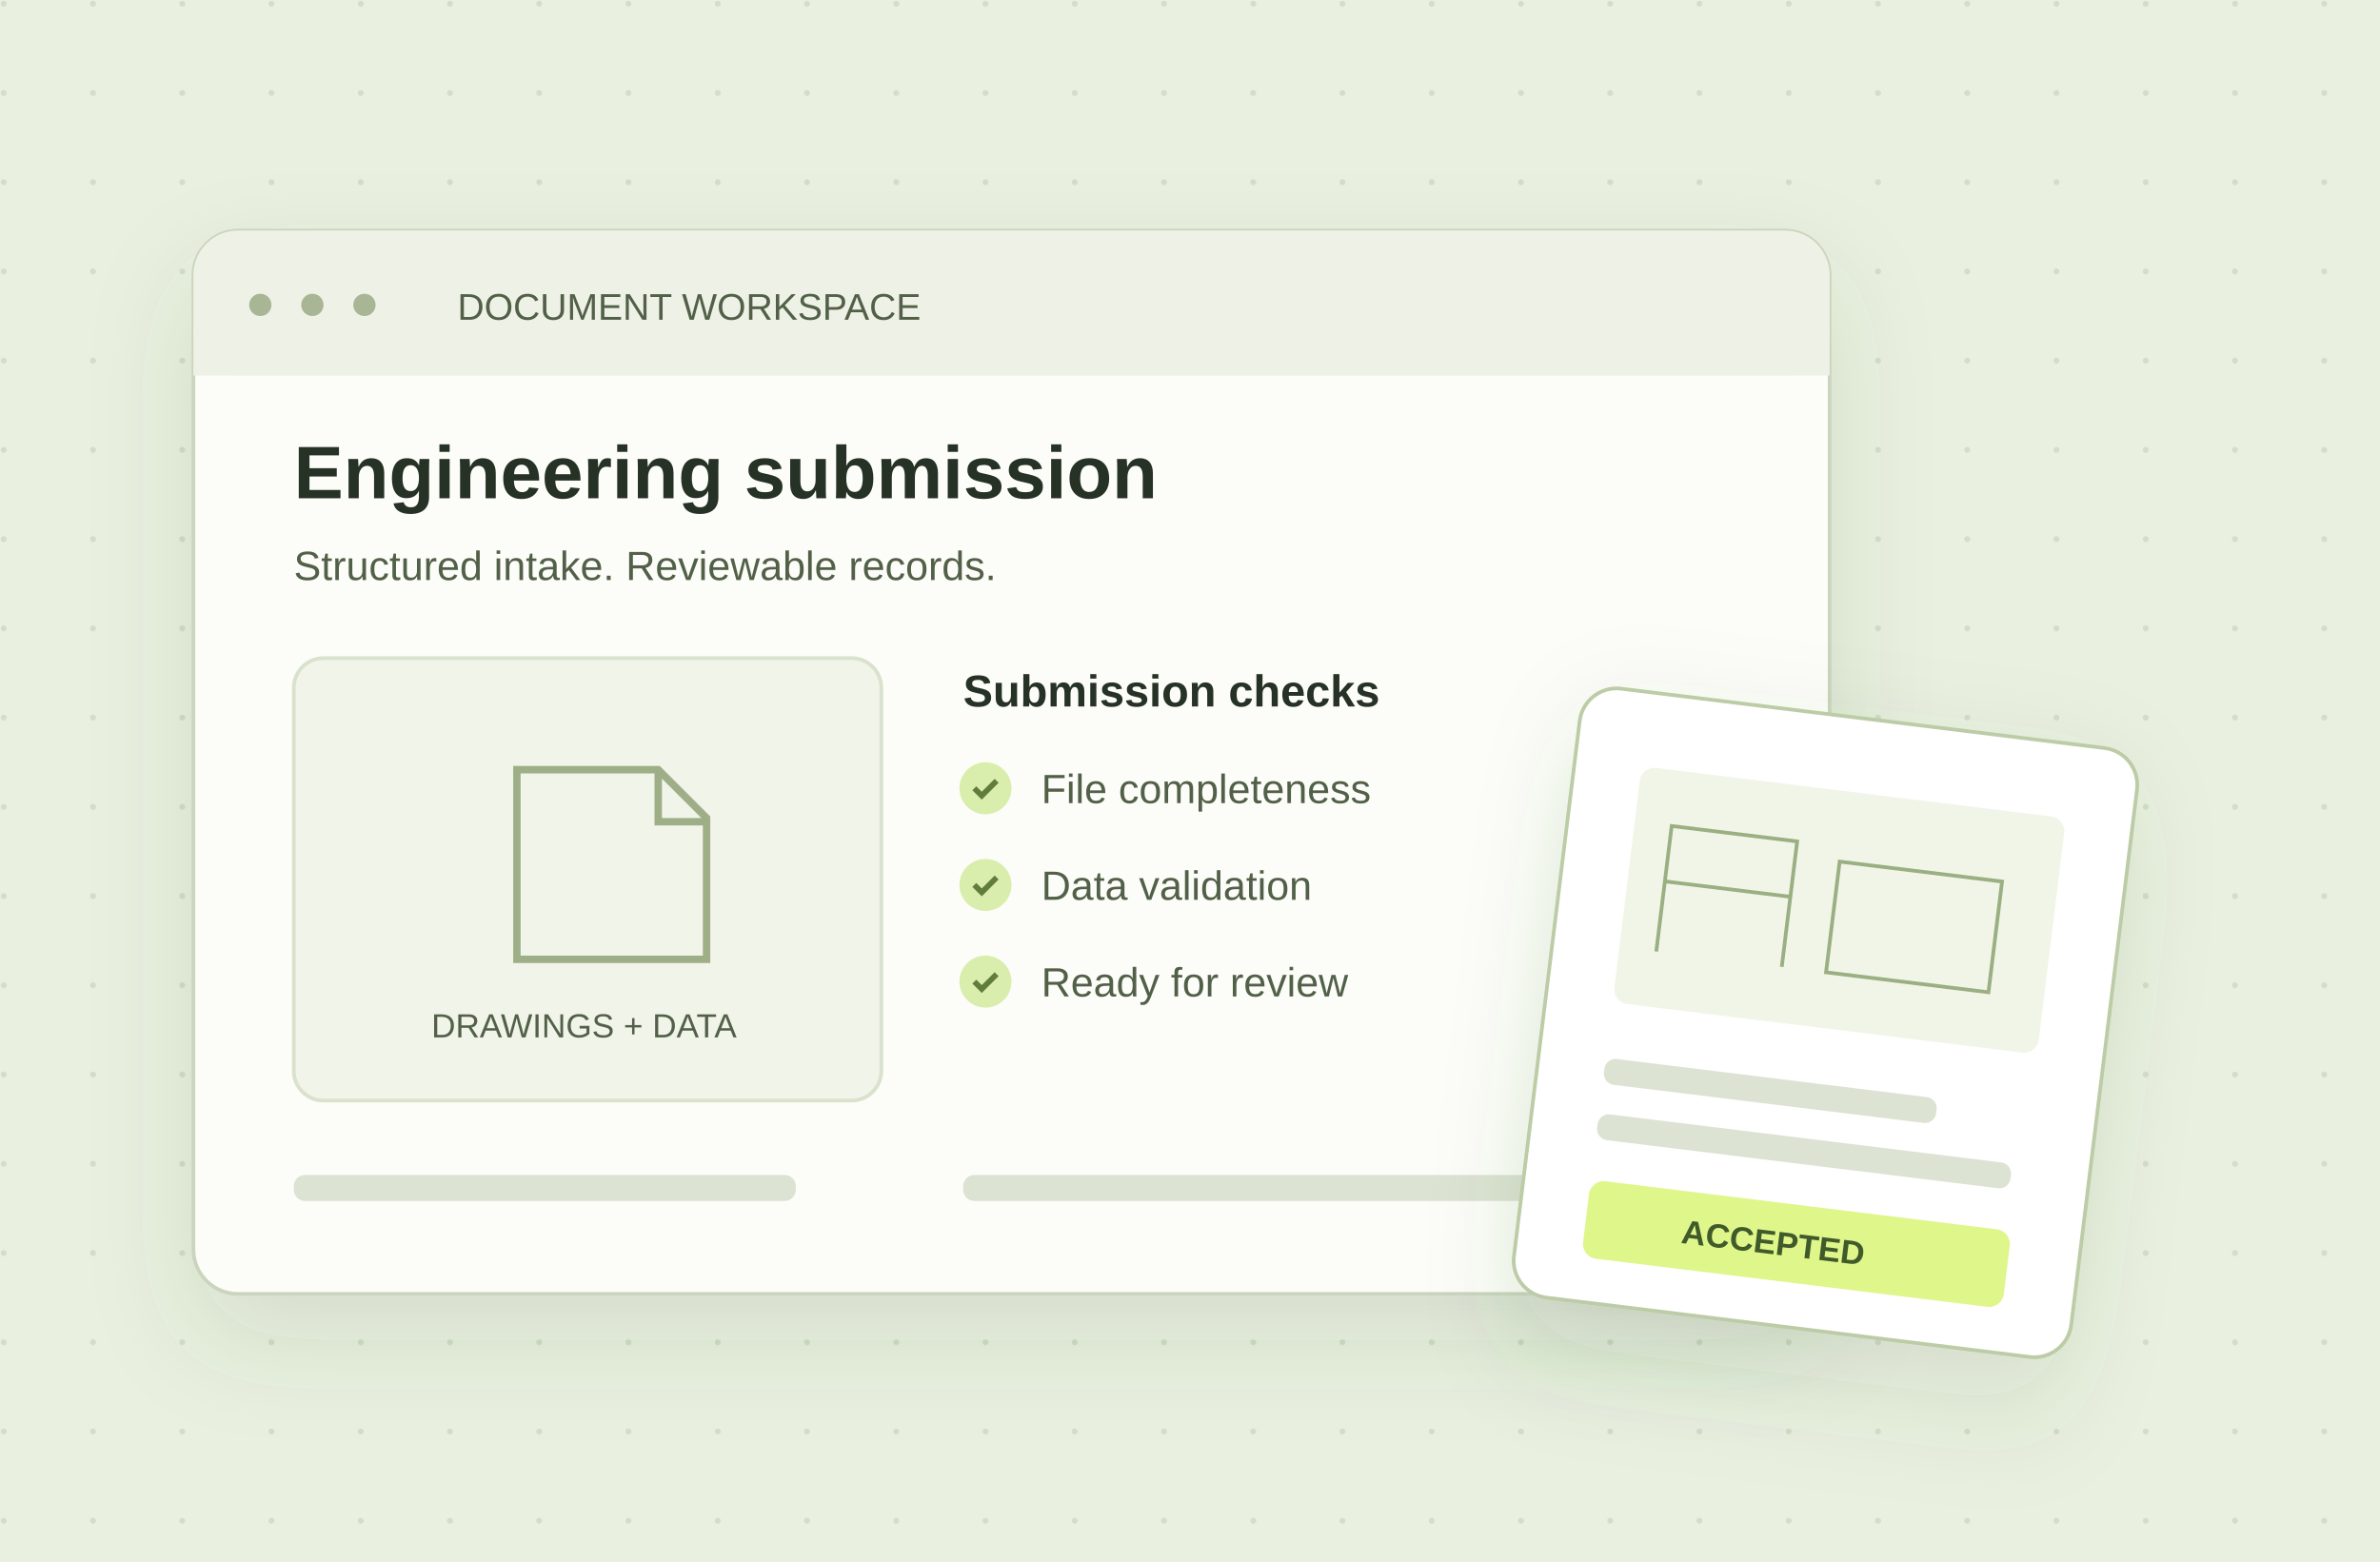
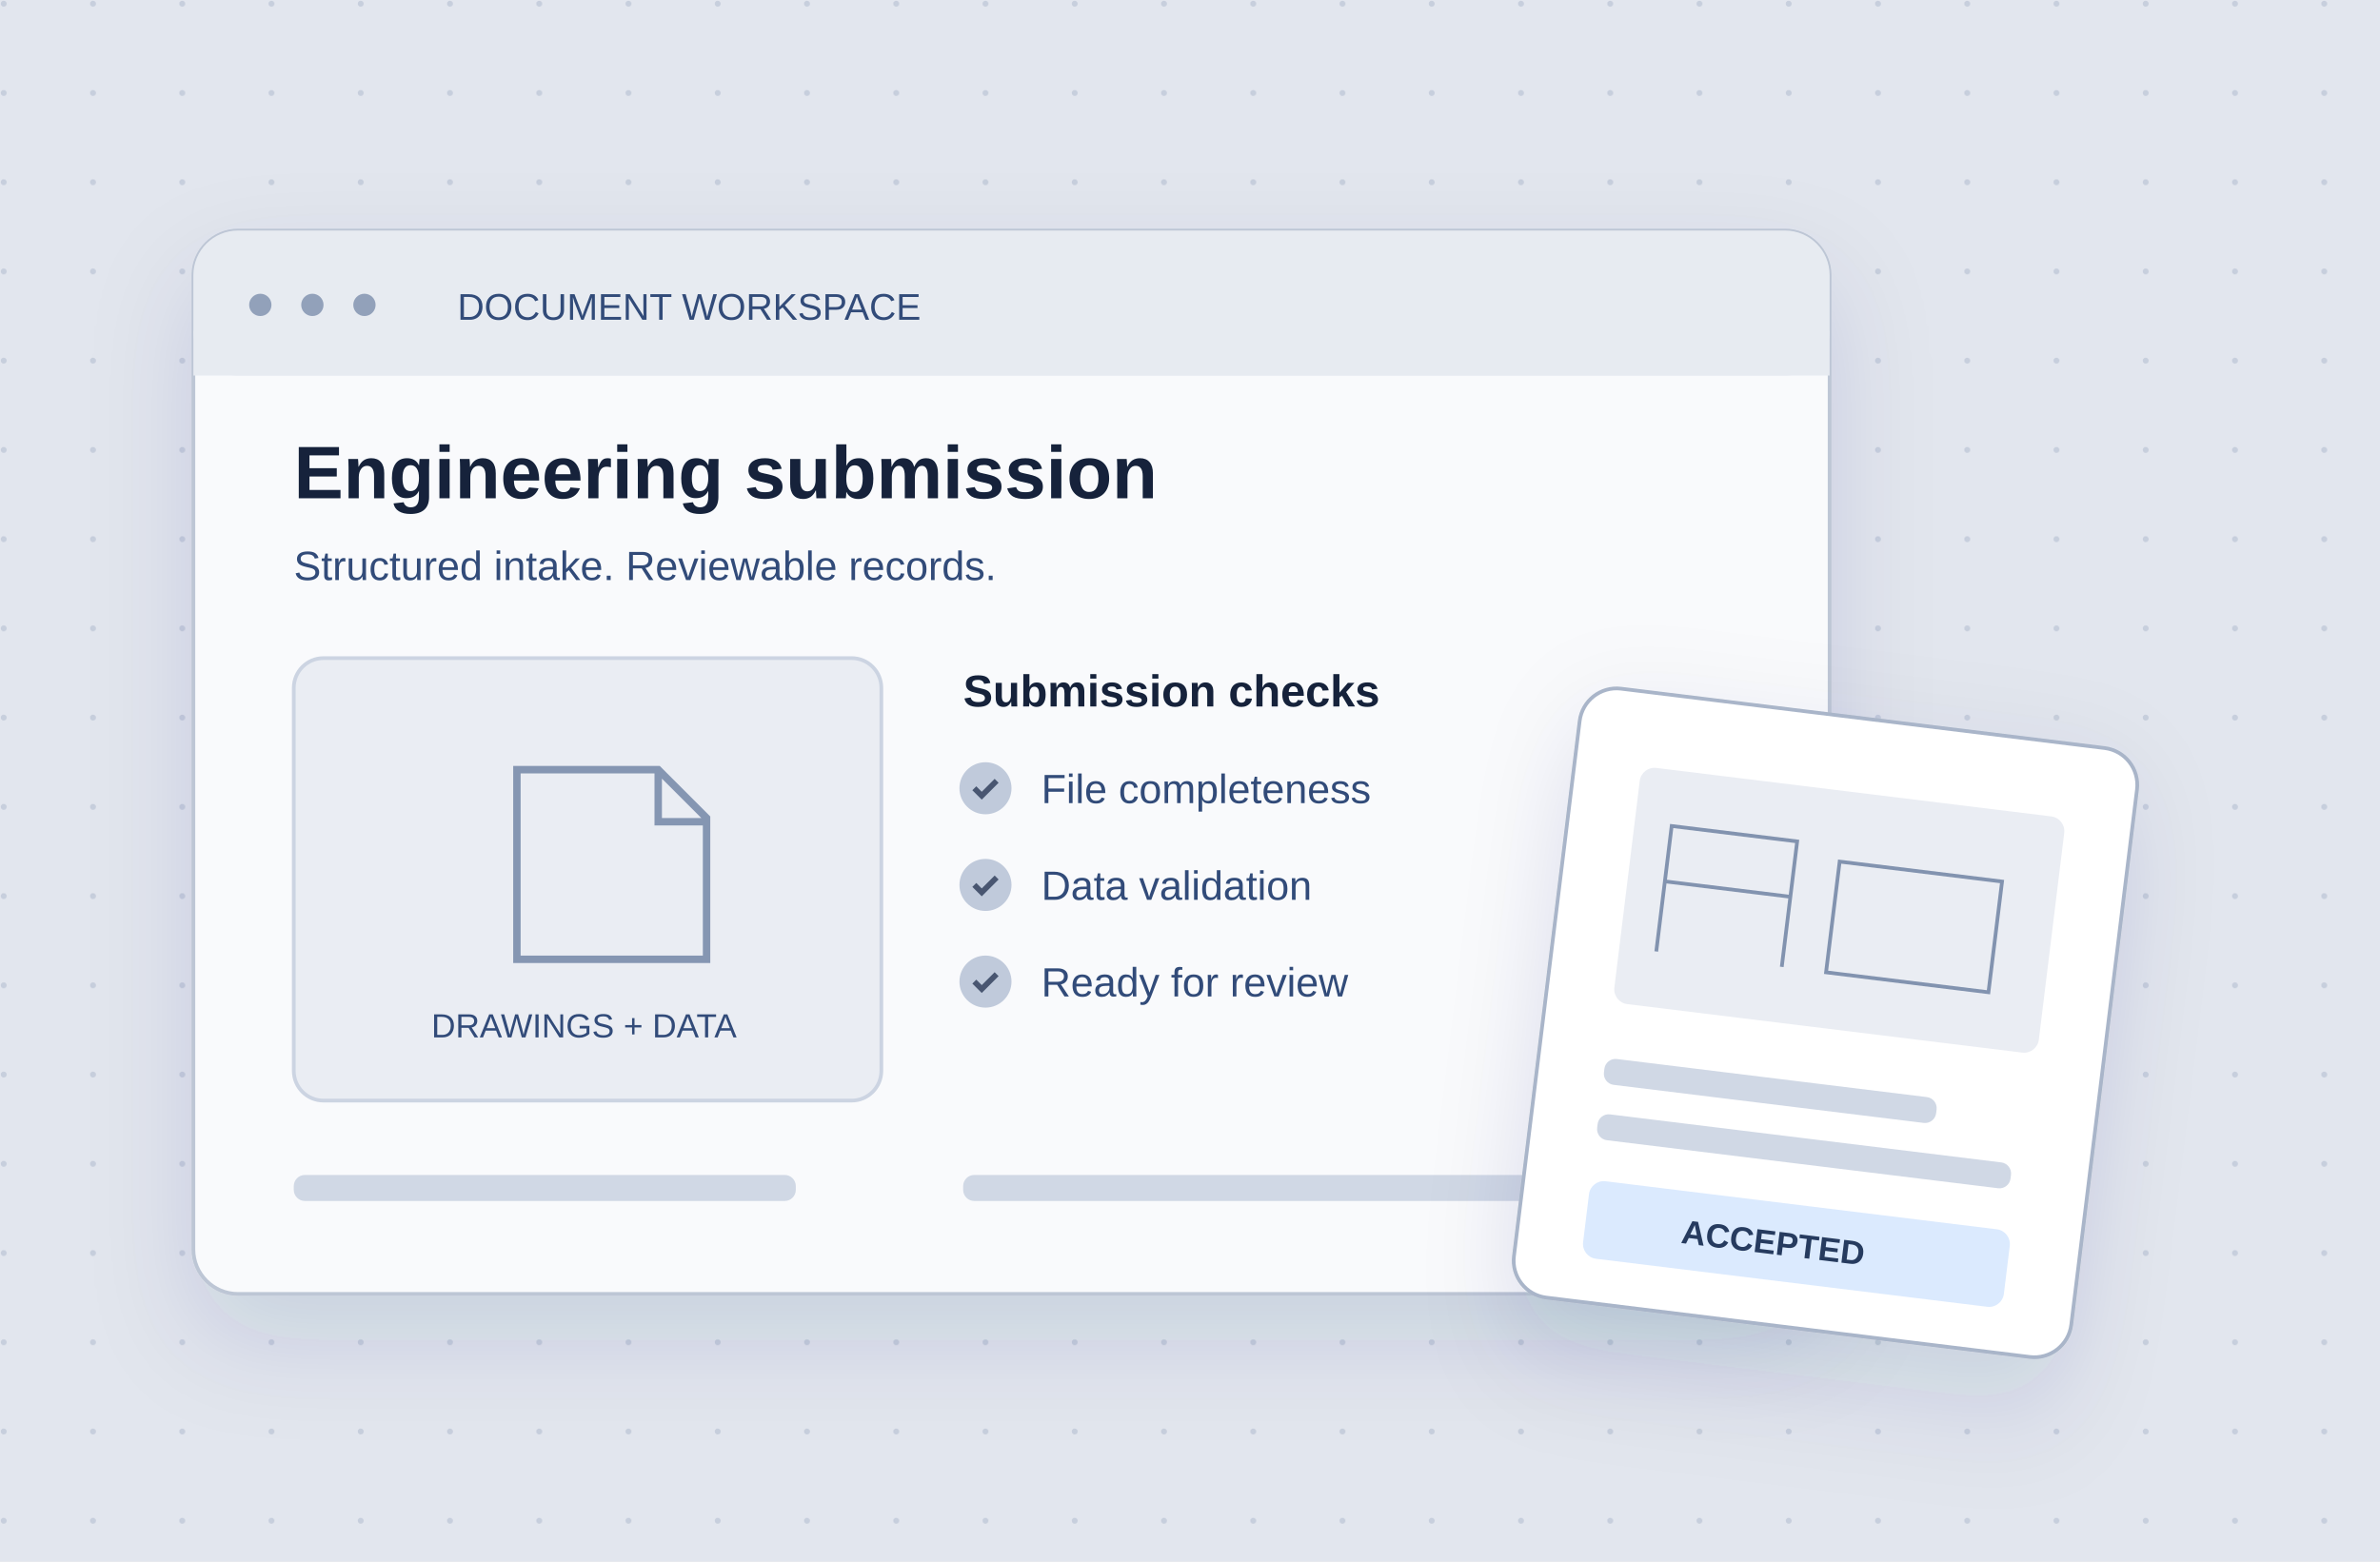
<svg xmlns="http://www.w3.org/2000/svg" viewBox="0 0 640 420" role="img">
  <defs>
    <pattern id="grid" width="24" height="24" patternUnits="userSpaceOnUse">
-       <circle cx="1" cy="1" r=".8" fill="#acb99a" opacity=".35" />
+       <circle cx="1" cy="1" r=".8" fill="#96a4bd" opacity=".35" />
    </pattern>
    <filter id="shadow" x="-25%" y="-30%" width="160%" height="180%">
-       <feDropShadow dx="0" dy="12" stdDeviation="14" flood-color="#425735" flood-opacity=".12" />
+       <feDropShadow dx="0" dy="12" stdDeviation="14" flood-color="#283e64" flood-opacity=".12" />
    </filter>
  </defs>
-   <rect x="0" y="0" width="640" height="420" rx="0" fill="#eaf0e0" stroke="none" />
+   <rect x="0" y="0" width="640" height="420" rx="0" fill="#e2e6ee" stroke="none" />
  <rect width="640" height="420" fill="url(#grid)" />
  <g filter="url(#shadow)">
-     <rect x="52" y="62" width="440" height="286" rx="12" fill="#fcfdf8" stroke="#cbd5bd" />
-     <rect x="52" y="62" width="440" height="39" rx="12" fill="#eef2e6" stroke="none" />
-     <rect x="52" y="89" width="440" height="12" rx="0" fill="#eef2e6" stroke="none" />
-     <circle cx="70" cy="82" r="3" fill="#a8b696" />
-     <circle cx="84" cy="82" r="3" fill="#a8b696" />
-     <circle cx="98" cy="82" r="3" fill="#a8b696" />
-     <text x="123" y="86" fill="#526148" font-family="Arial,sans-serif" font-size="10" font-weight="400">DOCUMENT WORKSPACE</text>
-     <text x="79" y="134" fill="#283125" font-family="Arial,sans-serif" font-size="20" font-weight="600">Engineering submission</text>
-     <text x="79" y="156" fill="#526148" font-family="Arial,sans-serif" font-size="11" font-weight="400">Structured intake. Reviewable records.</text>
-     <rect x="79" y="177" width="158" height="119" rx="8" fill="#f1f4e9" stroke="#d9e2cc" />
-     <path d="M139 225v-18h38l13 13v38h-51zM177 207v14h13" fill="none" stroke="#9eaf88" stroke-width="2" />
-     <text x="116" y="279" fill="#526148" font-family="Arial,sans-serif" font-size="9" font-weight="400">DRAWINGS + DATA</text>
-     <text x="259" y="190" fill="#283125" font-family="Arial,sans-serif" font-size="12" font-weight="600">Submission checks</text>
-     <circle cx="265" cy="212" r="7" fill="#d9eead" />
-     <path d="m262 212 2 2 4-4" stroke="#627c3d" fill="none" stroke-width="1.5" />
-     <text x="280" y="216" fill="#526148" font-family="Arial,sans-serif" font-size="11" font-weight="400">File completeness</text>
-     <circle cx="265" cy="238" r="7" fill="#d9eead" />
-     <path d="m262 238 2 2 4-4" stroke="#627c3d" fill="none" stroke-width="1.5" />
-     <text x="280" y="242" fill="#526148" font-family="Arial,sans-serif" font-size="11" font-weight="400">Data validation</text>
-     <circle cx="265" cy="264" r="7" fill="#d9eead" />
-     <path d="m262 264 2 2 4-4" stroke="#627c3d" fill="none" stroke-width="1.5" />
-     <text x="280" y="268" fill="#526148" font-family="Arial,sans-serif" font-size="11" font-weight="400">Ready for review</text>
-     <rect x="79" y="316" width="135" height="7" rx="3" fill="#dce3d2" stroke="none" />
-     <rect x="259" y="316" width="180" height="7" rx="3" fill="#dce3d2" stroke="none" />
+     <rect x="52" y="62" width="440" height="286" rx="12" fill="#f9fafc" stroke="#bdc6d5" />
+     <rect x="52" y="62" width="440" height="39" rx="12" fill="#e7ebf1" stroke="none" />
+     <rect x="52" y="89" width="440" height="12" rx="0" fill="#e7ebf1" stroke="none" />
+     <circle cx="70" cy="82" r="3" fill="#92a1ba" />
+     <circle cx="84" cy="82" r="3" fill="#92a1ba" />
+     <circle cx="98" cy="82" r="3" fill="#92a1ba" />
+     <text x="123" y="86" fill="#304b79" font-family="Arial,sans-serif" font-size="10" font-weight="400">DOCUMENT WORKSPACE</text>
+     <text x="79" y="134" fill="#14233b" font-family="Arial,sans-serif" font-size="20" font-weight="600">Engineering submission</text>
+     <text x="79" y="156" fill="#304b79" font-family="Arial,sans-serif" font-size="11" font-weight="400">Structured intake. Reviewable records.</text>
+     <rect x="79" y="177" width="158" height="119" rx="8" fill="#eaedf3" stroke="#ccd4e2" />
+     <path d="M139 225v-18h38l13 13v38h-51zM177 207v14h13" fill="none" stroke="#8596b2" stroke-width="2" />
+     <text x="116" y="279" fill="#304b79" font-family="Arial,sans-serif" font-size="9" font-weight="400">DRAWINGS + DATA</text>
+     <text x="259" y="190" fill="#14233b" font-family="Arial,sans-serif" font-size="12" font-weight="600">Submission checks</text>
+     <circle cx="265" cy="212" r="7" fill="#c0cadb" />
+     <path d="m262 212 2 2 4-4" stroke="#485771" fill="none" stroke-width="1.5" />
+     <text x="280" y="216" fill="#304b79" font-family="Arial,sans-serif" font-size="11" font-weight="400">File completeness</text>
+     <circle cx="265" cy="238" r="7" fill="#c0cadb" />
+     <path d="m262 238 2 2 4-4" stroke="#485771" fill="none" stroke-width="1.5" />
+     <text x="280" y="242" fill="#304b79" font-family="Arial,sans-serif" font-size="11" font-weight="400">Data validation</text>
+     <circle cx="265" cy="264" r="7" fill="#c0cadb" />
+     <path d="m262 264 2 2 4-4" stroke="#485771" fill="none" stroke-width="1.5" />
+     <text x="280" y="268" fill="#304b79" font-family="Arial,sans-serif" font-size="11" font-weight="400">Ready for review</text>
+     <rect x="79" y="316" width="135" height="7" rx="3" fill="#d0d8e5" stroke="none" />
+     <rect x="259" y="316" width="180" height="7" rx="3" fill="#d0d8e5" stroke="none" />
  </g>
  <g transform="translate(426 184) rotate(7)" filter="url(#shadow)">
-     <rect x="0" y="0" width="151" height="165" rx="10" fill="#fff" stroke="#bccca6" />
-     <rect x="18" y="20" width="115" height="64" rx="4" fill="#f1f5e8" stroke="none" />
-     <path d="M28 69V35h34v34m-34-19h34M74 39h44v30H74z" stroke="#9aaf82" fill="none" />
-     <rect x="18" y="99" width="90" height="7" rx="3" fill="#dce3d2" stroke="none" />
-     <rect x="18" y="114" width="112" height="7" rx="3" fill="#dce3d2" stroke="none" />
-     <rect x="18" y="132" width="114" height="21" rx="4" fill="#def68a" stroke="none" />
-     <text x="44" y="146" fill="#415a2a" font-family="Arial,sans-serif" font-size="9" font-weight="600">ACCEPTED</text>
+     <rect x="0" y="0" width="151" height="165" rx="10" fill="#fff" stroke="#a9b5c9" />
+     <rect x="18" y="20" width="115" height="64" rx="4" fill="#eaedf3" stroke="none" />
+     <path d="M28 69V35h34v34m-34-19h34M74 39h44v30H74z" stroke="#8293af" fill="none" />
+     <rect x="18" y="99" width="90" height="7" rx="3" fill="#d0d8e5" stroke="none" />
+     <rect x="18" y="114" width="112" height="7" rx="3" fill="#d0d8e5" stroke="none" />
+     <rect x="18" y="132" width="114" height="21" rx="4" fill="#dbeafe" stroke="none" />
+     <text x="44" y="146" fill="#263b5e" font-family="Arial,sans-serif" font-size="9" font-weight="600">ACCEPTED</text>
  </g>
</svg>
